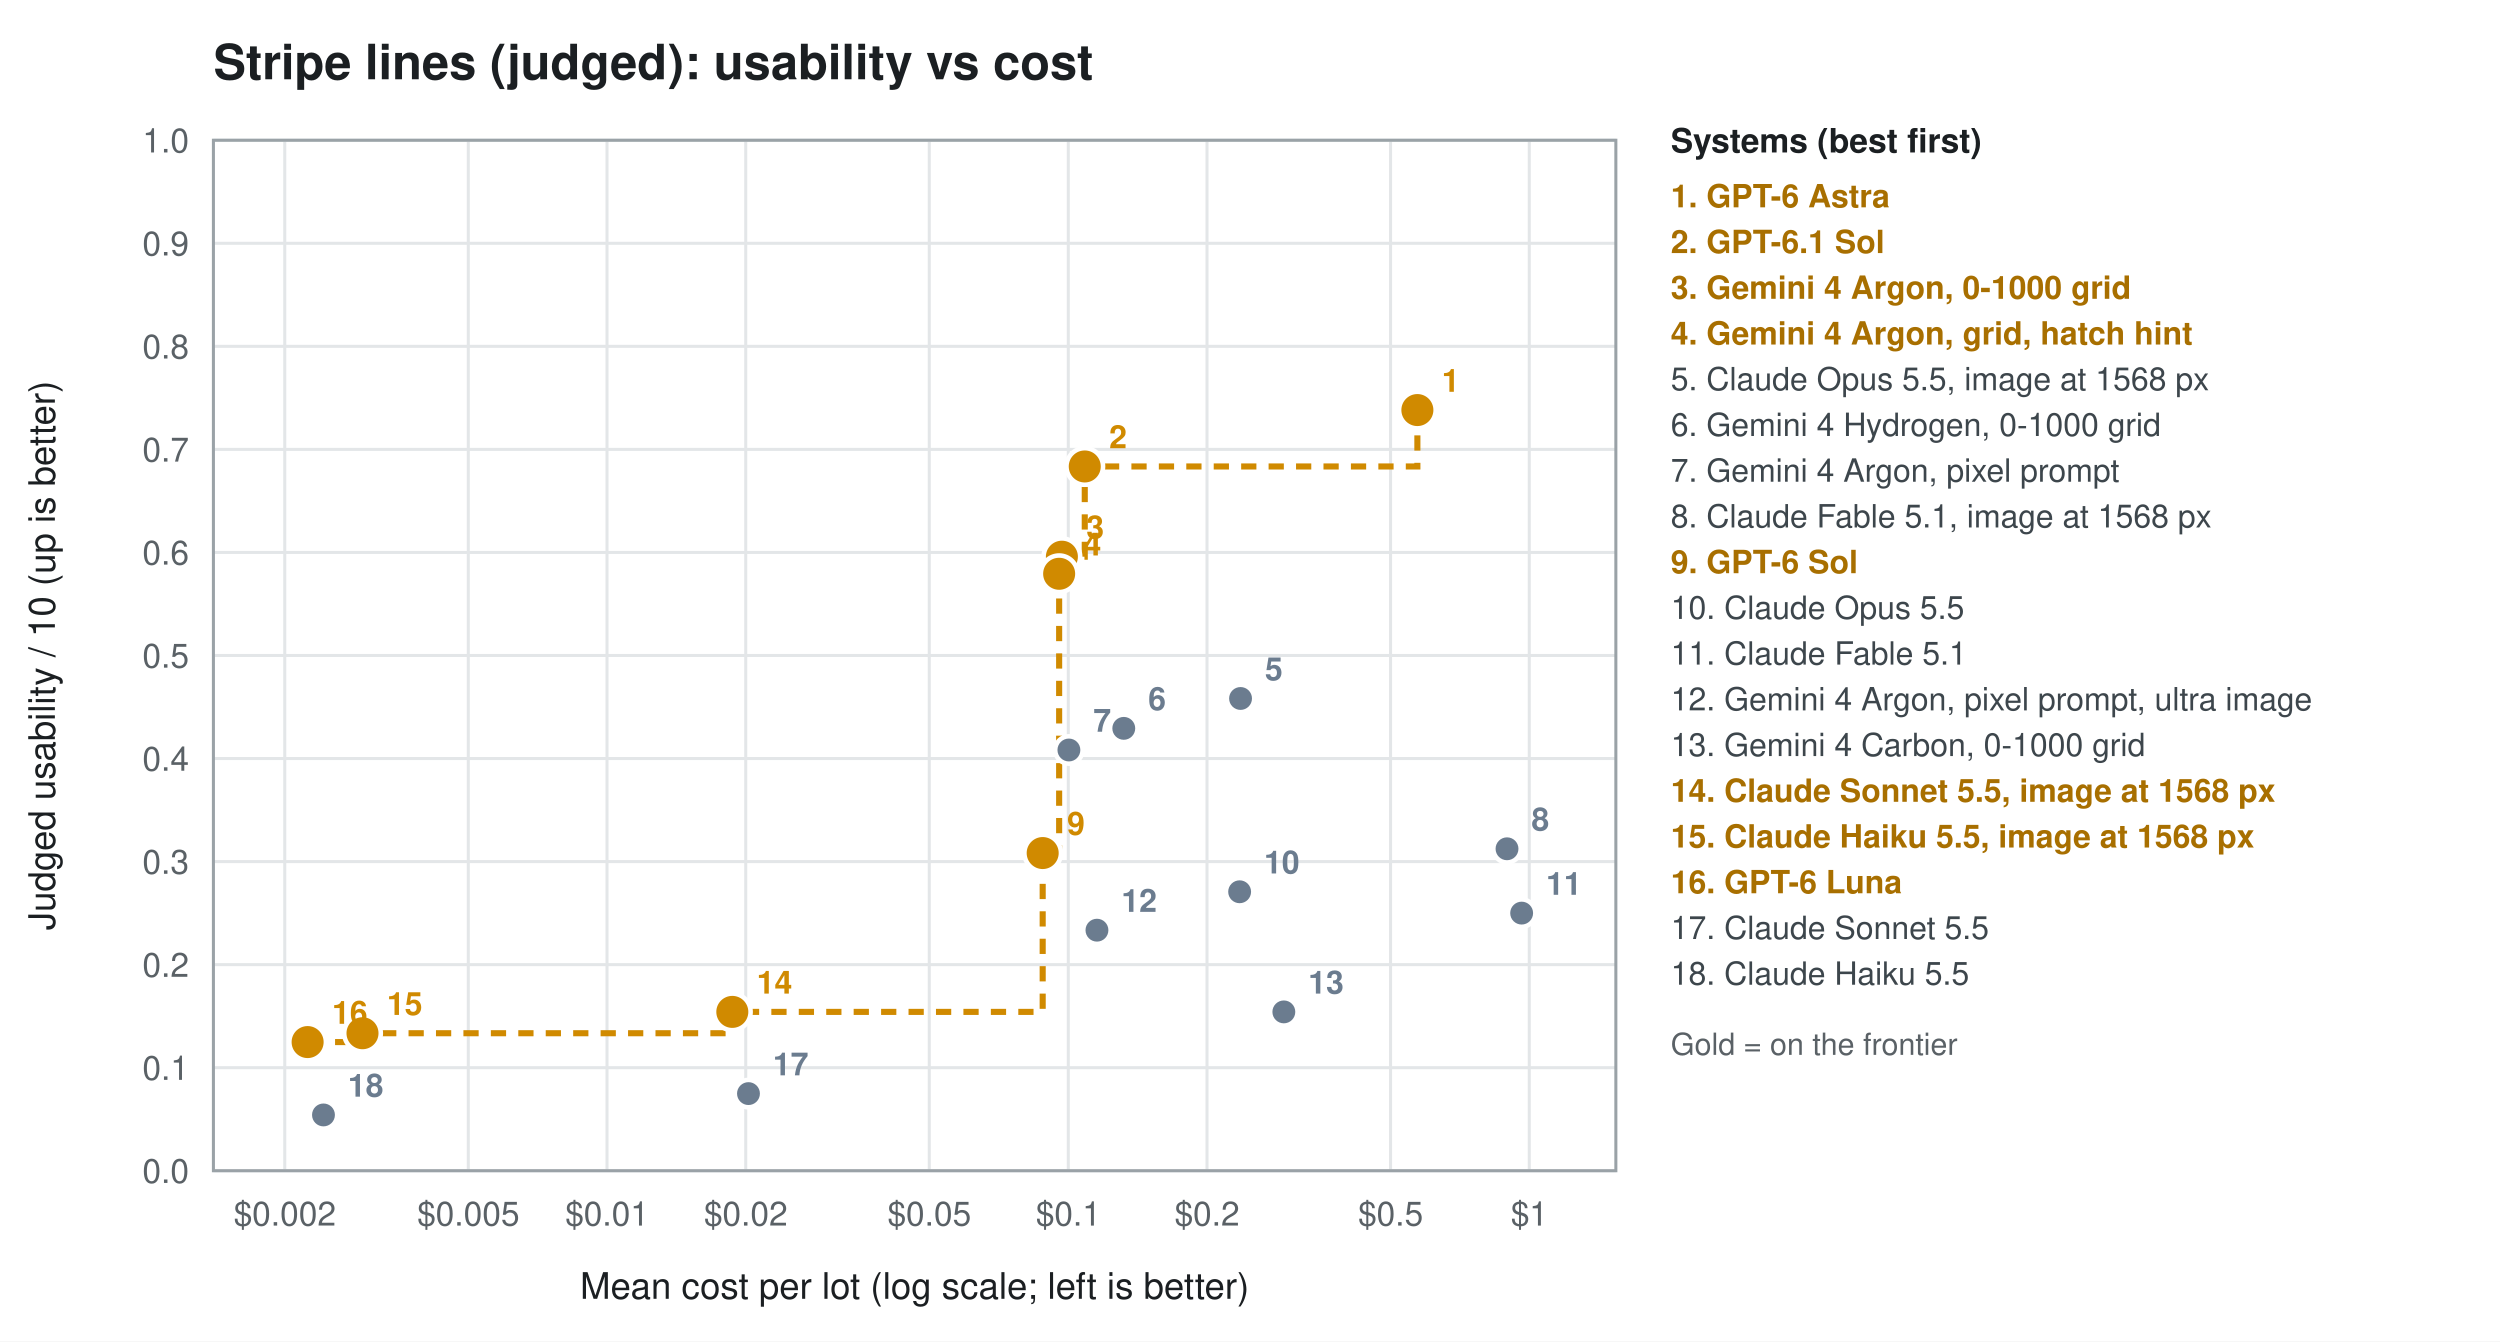
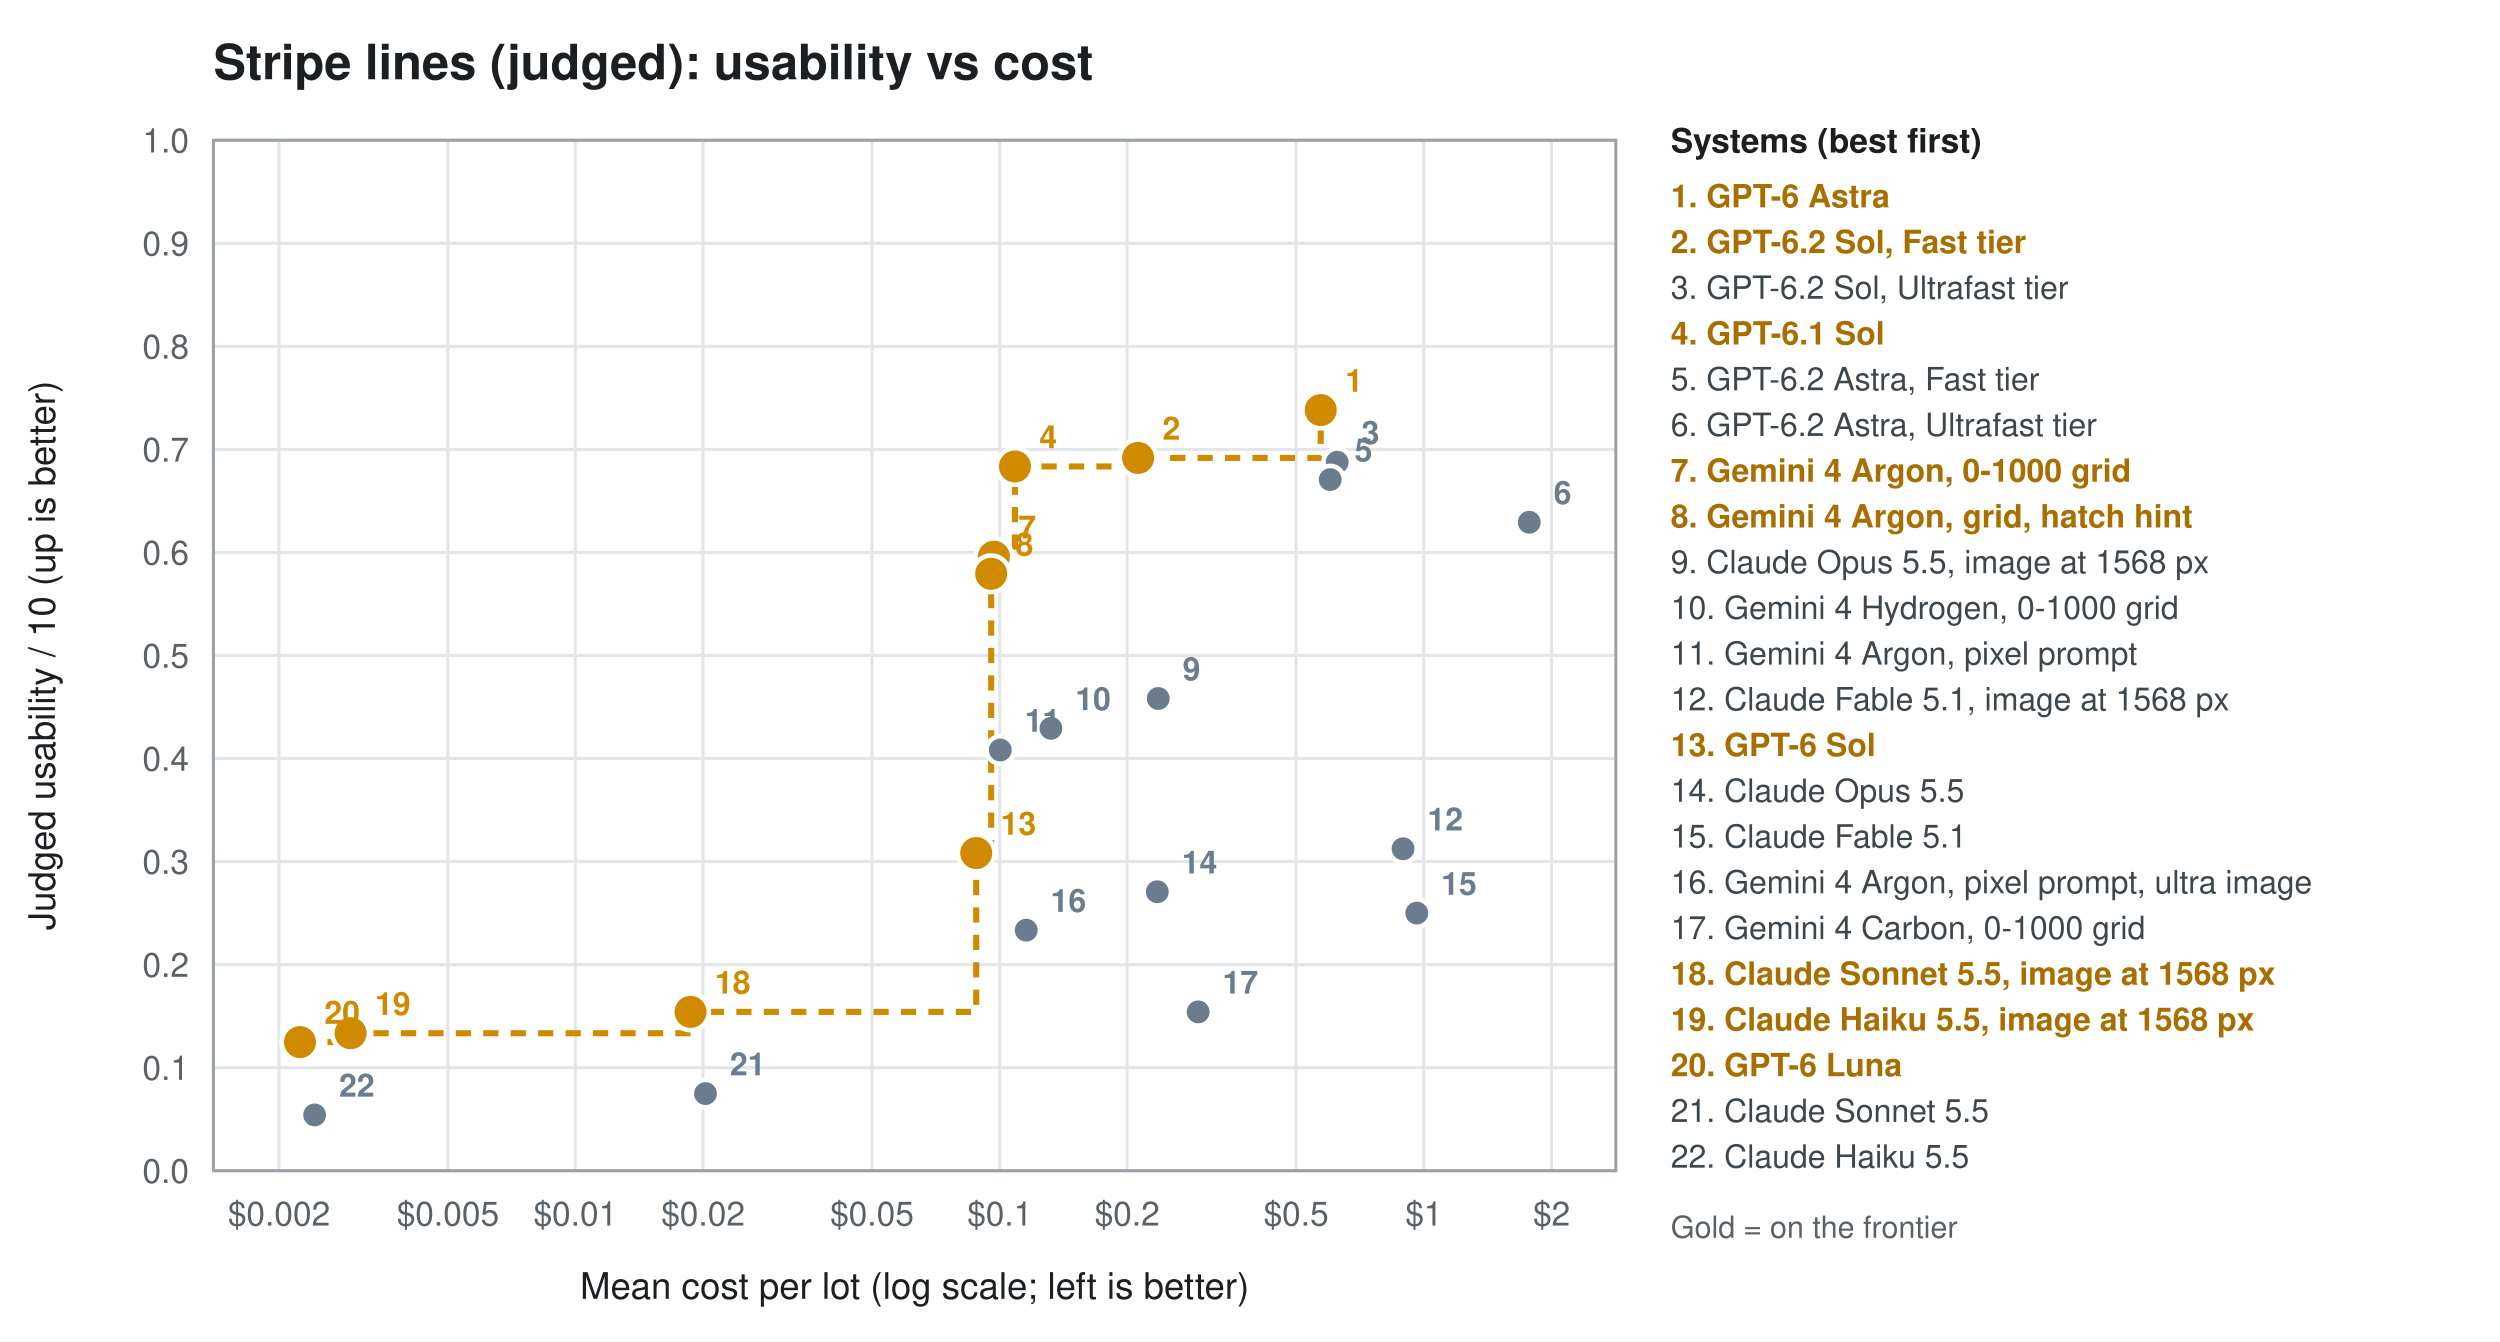
<svg xmlns="http://www.w3.org/2000/svg" viewBox="0 0 820 440" font-family="Helvetica, Arial, sans-serif">
  <rect width="820" height="440" fill="#ffffff" />
  <text x="70" y="26" font-size="16" font-weight="700" fill="#1b1f22">Stripe lines (judged): usability vs cost</text>
-   <line x1="93.4" y1="46" x2="93.4" y2="384" stroke="#e3e6e8" />
-   <text x="93.4" y="402" font-size="11" text-anchor="middle" fill="#5a6166">$0.002</text>
-   <line x1="153.6" y1="46" x2="153.6" y2="384" stroke="#e3e6e8" />
-   <text x="153.6" y="402" font-size="11" text-anchor="middle" fill="#5a6166">$0.005</text>
-   <line x1="199.1" y1="46" x2="199.1" y2="384" stroke="#e3e6e8" />
-   <text x="199.1" y="402" font-size="11" text-anchor="middle" fill="#5a6166">$0.01</text>
-   <line x1="244.6" y1="46" x2="244.6" y2="384" stroke="#e3e6e8" />
-   <text x="244.6" y="402" font-size="11" text-anchor="middle" fill="#5a6166">$0.02</text>
-   <line x1="304.8" y1="46" x2="304.8" y2="384" stroke="#e3e6e8" />
-   <text x="304.8" y="402" font-size="11" text-anchor="middle" fill="#5a6166">$0.05</text>
-   <line x1="350.4" y1="46" x2="350.4" y2="384" stroke="#e3e6e8" />
-   <text x="350.4" y="402" font-size="11" text-anchor="middle" fill="#5a6166">$0.1</text>
-   <line x1="395.9" y1="46" x2="395.9" y2="384" stroke="#e3e6e8" />
-   <text x="395.9" y="402" font-size="11" text-anchor="middle" fill="#5a6166">$0.2</text>
-   <line x1="456.1" y1="46" x2="456.1" y2="384" stroke="#e3e6e8" />
-   <text x="456.1" y="402" font-size="11" text-anchor="middle" fill="#5a6166">$0.5</text>
-   <line x1="501.6" y1="46" x2="501.6" y2="384" stroke="#e3e6e8" />
-   <text x="501.6" y="402" font-size="11" text-anchor="middle" fill="#5a6166">$1</text>
+   <line x1="91.5" y1="46" x2="91.5" y2="384" stroke="#e3e6e8" />
+   <text x="91.5" y="402" font-size="11" text-anchor="middle" fill="#5a6166">$0.002</text>
+   <line x1="146.9" y1="46" x2="146.9" y2="384" stroke="#e3e6e8" />
+   <text x="146.9" y="402" font-size="11" text-anchor="middle" fill="#5a6166">$0.005</text>
+   <line x1="188.7" y1="46" x2="188.7" y2="384" stroke="#e3e6e8" />
+   <text x="188.7" y="402" font-size="11" text-anchor="middle" fill="#5a6166">$0.01</text>
+   <line x1="230.6" y1="46" x2="230.6" y2="384" stroke="#e3e6e8" />
+   <text x="230.6" y="402" font-size="11" text-anchor="middle" fill="#5a6166">$0.02</text>
+   <line x1="286.0" y1="46" x2="286.0" y2="384" stroke="#e3e6e8" />
+   <text x="286.0" y="402" font-size="11" text-anchor="middle" fill="#5a6166">$0.05</text>
+   <line x1="327.9" y1="46" x2="327.9" y2="384" stroke="#e3e6e8" />
+   <text x="327.9" y="402" font-size="11" text-anchor="middle" fill="#5a6166">$0.1</text>
+   <line x1="369.7" y1="46" x2="369.7" y2="384" stroke="#e3e6e8" />
+   <text x="369.7" y="402" font-size="11" text-anchor="middle" fill="#5a6166">$0.2</text>
+   <line x1="425.1" y1="46" x2="425.1" y2="384" stroke="#e3e6e8" />
+   <text x="425.1" y="402" font-size="11" text-anchor="middle" fill="#5a6166">$0.5</text>
+   <line x1="467.0" y1="46" x2="467.0" y2="384" stroke="#e3e6e8" />
+   <text x="467.0" y="402" font-size="11" text-anchor="middle" fill="#5a6166">$1</text>
+   <line x1="508.9" y1="46" x2="508.9" y2="384" stroke="#e3e6e8" />
+   <text x="508.9" y="402" font-size="11" text-anchor="middle" fill="#5a6166">$2</text>
  <line x1="70" y1="384.0" x2="530" y2="384.0" stroke="#e3e6e8" />
  <text x="62" y="388.0" font-size="11" text-anchor="end" fill="#5a6166">0.0</text>
  <line x1="70" y1="350.2" x2="530" y2="350.2" stroke="#e3e6e8" />
  <text x="62" y="354.2" font-size="11" text-anchor="end" fill="#5a6166">0.1</text>
  <line x1="70" y1="316.4" x2="530" y2="316.4" stroke="#e3e6e8" />
  <text x="62" y="320.4" font-size="11" text-anchor="end" fill="#5a6166">0.2</text>
  <line x1="70" y1="282.6" x2="530" y2="282.6" stroke="#e3e6e8" />
  <text x="62" y="286.6" font-size="11" text-anchor="end" fill="#5a6166">0.3</text>
  <line x1="70" y1="248.8" x2="530" y2="248.8" stroke="#e3e6e8" />
  <text x="62" y="252.8" font-size="11" text-anchor="end" fill="#5a6166">0.4</text>
  <line x1="70" y1="215.0" x2="530" y2="215.0" stroke="#e3e6e8" />
  <text x="62" y="219.0" font-size="11" text-anchor="end" fill="#5a6166">0.5</text>
  <line x1="70" y1="181.2" x2="530" y2="181.2" stroke="#e3e6e8" />
  <text x="62" y="185.2" font-size="11" text-anchor="end" fill="#5a6166">0.6</text>
  <line x1="70" y1="147.4" x2="530" y2="147.4" stroke="#e3e6e8" />
  <text x="62" y="151.4" font-size="11" text-anchor="end" fill="#5a6166">0.7</text>
  <line x1="70" y1="113.6" x2="530" y2="113.6" stroke="#e3e6e8" />
  <text x="62" y="117.6" font-size="11" text-anchor="end" fill="#5a6166">0.8</text>
  <line x1="70" y1="79.8" x2="530" y2="79.8" stroke="#e3e6e8" />
  <text x="62" y="83.8" font-size="11" text-anchor="end" fill="#5a6166">0.9</text>
  <line x1="70" y1="46.0" x2="530" y2="46.0" stroke="#e3e6e8" />
  <text x="62" y="50.0" font-size="11" text-anchor="end" fill="#5a6166">1.0</text>
  <rect x="70" y="46" width="460" height="338" fill="none" stroke="#9aa2a7" />
  <text x="300.0" y="426" font-size="12" text-anchor="middle" fill="#1b1f22">Mean cost per lot (log scale; left is better)</text>
  <text transform="translate(18 215.0) rotate(-90)" font-size="12" text-anchor="middle" fill="#1b1f22">Judged usability / 10 (up is better)</text>
-   <path d="M100.9,341.8 L118.9,341.8 L118.9,338.9 L240.2,338.9 L240.2,331.9 L342.0,331.9 L342.0,279.8 L347.4,279.8 L347.4,188.2 L348.3,188.2 L348.3,182.6 L355.8,182.6 L355.8,153.0 L464.9,153.0 L464.9,134.5" fill="none" stroke="#d08a00" stroke-width="2" stroke-dasharray="5 4" />
-   <circle cx="464.9" cy="134.5" r="6" fill="#d08a00" stroke="#ffffff" stroke-width="1.5" />
-   <text x="472.9" y="128.5" font-size="10.5" font-weight="700" fill="#d08a00">1</text>
-   <circle cx="355.8" cy="153.0" r="6" fill="#d08a00" stroke="#ffffff" stroke-width="1.5" />
-   <text x="363.8" y="147.0" font-size="10.5" font-weight="700" fill="#d08a00">2</text>
-   <circle cx="348.3" cy="182.6" r="6" fill="#d08a00" stroke="#ffffff" stroke-width="1.5" />
-   <text x="356.3" y="176.6" font-size="10.5" font-weight="700" fill="#d08a00">3</text>
-   <circle cx="347.4" cy="188.2" r="6" fill="#d08a00" stroke="#ffffff" stroke-width="1.5" />
-   <text x="355.4" y="182.2" font-size="10.5" font-weight="700" fill="#d08a00">4</text>
-   <circle cx="406.9" cy="229.1" r="4.5" fill="#6b7c8f" stroke="#ffffff" stroke-width="1.5" />
-   <text x="414.9" y="223.1" font-size="10.5" font-weight="700" fill="#6b7c8f">5</text>
-   <circle cx="368.6" cy="238.9" r="4.5" fill="#6b7c8f" stroke="#ffffff" stroke-width="1.5" />
-   <text x="376.6" y="232.9" font-size="10.5" font-weight="700" fill="#6b7c8f">6</text>
-   <circle cx="350.6" cy="246.0" r="4.5" fill="#6b7c8f" stroke="#ffffff" stroke-width="1.5" />
-   <text x="358.6" y="240.0" font-size="10.5" font-weight="700" fill="#6b7c8f">7</text>
-   <circle cx="494.3" cy="278.4" r="4.5" fill="#6b7c8f" stroke="#ffffff" stroke-width="1.5" />
-   <text x="502.3" y="272.4" font-size="10.5" font-weight="700" fill="#6b7c8f">8</text>
-   <circle cx="342.0" cy="279.8" r="6" fill="#d08a00" stroke="#ffffff" stroke-width="1.5" />
-   <text x="350.0" y="273.8" font-size="10.5" font-weight="700" fill="#d08a00">9</text>
-   <circle cx="406.6" cy="292.5" r="4.5" fill="#6b7c8f" stroke="#ffffff" stroke-width="1.5" />
-   <text x="414.6" y="286.5" font-size="10.5" font-weight="700" fill="#6b7c8f">10</text>
-   <circle cx="499.1" cy="299.5" r="4.5" fill="#6b7c8f" stroke="#ffffff" stroke-width="1.5" />
-   <text x="507.1" y="293.5" font-size="10.5" font-weight="700" fill="#6b7c8f">11</text>
-   <circle cx="359.8" cy="305.1" r="4.5" fill="#6b7c8f" stroke="#ffffff" stroke-width="1.5" />
-   <text x="367.8" y="299.1" font-size="10.5" font-weight="700" fill="#6b7c8f">12</text>
-   <circle cx="421.1" cy="331.9" r="4.5" fill="#6b7c8f" stroke="#ffffff" stroke-width="1.5" />
-   <text x="429.1" y="325.9" font-size="10.5" font-weight="700" fill="#6b7c8f">13</text>
-   <circle cx="240.2" cy="331.9" r="6" fill="#d08a00" stroke="#ffffff" stroke-width="1.5" />
-   <text x="248.2" y="325.9" font-size="10.5" font-weight="700" fill="#d08a00">14</text>
-   <circle cx="118.9" cy="338.9" r="6" fill="#d08a00" stroke="#ffffff" stroke-width="1.5" />
-   <text x="126.9" y="332.9" font-size="10.5" font-weight="700" fill="#d08a00">15</text>
-   <circle cx="100.9" cy="341.8" r="6" fill="#d08a00" stroke="#ffffff" stroke-width="1.5" />
-   <text x="108.9" y="335.8" font-size="10.5" font-weight="700" fill="#d08a00">16</text>
-   <circle cx="245.5" cy="358.7" r="4.5" fill="#6b7c8f" stroke="#ffffff" stroke-width="1.5" />
-   <text x="253.5" y="352.7" font-size="10.5" font-weight="700" fill="#6b7c8f">17</text>
-   <circle cx="106.1" cy="365.7" r="4.5" fill="#6b7c8f" stroke="#ffffff" stroke-width="1.5" />
-   <text x="114.1" y="359.7" font-size="10.5" font-weight="700" fill="#6b7c8f">18</text>
+   <path d="M98.4,341.8 L115.0,341.8 L115.0,338.9 L226.5,338.9 L226.5,331.9 L320.2,331.9 L320.2,279.8 L325.1,279.8 L325.1,188.2 L326.0,188.2 L326.0,182.6 L332.9,182.6 L332.9,153.0 L373.3,153.0 L373.3,150.2 L433.2,150.2 L433.2,134.5" fill="none" stroke="#d08a00" stroke-width="2" stroke-dasharray="5 4" />
+   <circle cx="433.2" cy="134.5" r="6" fill="#d08a00" stroke="#ffffff" stroke-width="1.5" />
+   <text x="441.2" y="128.5" font-size="10.5" font-weight="700" fill="#d08a00">1</text>
+   <circle cx="373.3" cy="150.2" r="6" fill="#d08a00" stroke="#ffffff" stroke-width="1.5" />
+   <text x="381.3" y="144.2" font-size="10.5" font-weight="700" fill="#d08a00">2</text>
+   <circle cx="438.6" cy="151.6" r="4.5" fill="#6b7c8f" stroke="#ffffff" stroke-width="1.5" />
+   <text x="446.6" y="145.6" font-size="10.5" font-weight="700" fill="#6b7c8f">3</text>
+   <circle cx="332.9" cy="153.0" r="6" fill="#d08a00" stroke="#ffffff" stroke-width="1.5" />
+   <text x="340.9" y="147.0" font-size="10.5" font-weight="700" fill="#d08a00">4</text>
+   <circle cx="436.3" cy="157.3" r="4.5" fill="#6b7c8f" stroke="#ffffff" stroke-width="1.5" />
+   <text x="444.3" y="151.3" font-size="10.5" font-weight="700" fill="#6b7c8f">5</text>
+   <circle cx="501.6" cy="171.3" r="4.5" fill="#6b7c8f" stroke="#ffffff" stroke-width="1.5" />
+   <text x="509.6" y="165.3" font-size="10.5" font-weight="700" fill="#6b7c8f">6</text>
+   <circle cx="326.0" cy="182.6" r="6" fill="#d08a00" stroke="#ffffff" stroke-width="1.5" />
+   <text x="334.0" y="176.6" font-size="10.5" font-weight="700" fill="#d08a00">7</text>
+   <circle cx="325.1" cy="188.2" r="6" fill="#d08a00" stroke="#ffffff" stroke-width="1.5" />
+   <text x="333.1" y="182.2" font-size="10.5" font-weight="700" fill="#d08a00">8</text>
+   <circle cx="379.9" cy="229.1" r="4.5" fill="#6b7c8f" stroke="#ffffff" stroke-width="1.5" />
+   <text x="387.9" y="223.1" font-size="10.5" font-weight="700" fill="#6b7c8f">9</text>
+   <circle cx="344.7" cy="238.9" r="4.5" fill="#6b7c8f" stroke="#ffffff" stroke-width="1.5" />
+   <text x="352.7" y="232.9" font-size="10.5" font-weight="700" fill="#6b7c8f">10</text>
+   <circle cx="328.1" cy="246.0" r="4.5" fill="#6b7c8f" stroke="#ffffff" stroke-width="1.5" />
+   <text x="336.1" y="240.0" font-size="10.5" font-weight="700" fill="#6b7c8f">11</text>
+   <circle cx="460.2" cy="278.4" r="4.5" fill="#6b7c8f" stroke="#ffffff" stroke-width="1.5" />
+   <text x="468.2" y="272.4" font-size="10.5" font-weight="700" fill="#6b7c8f">12</text>
+   <circle cx="320.2" cy="279.8" r="6" fill="#d08a00" stroke="#ffffff" stroke-width="1.5" />
+   <text x="328.2" y="273.8" font-size="10.5" font-weight="700" fill="#d08a00">13</text>
+   <circle cx="379.6" cy="292.5" r="4.5" fill="#6b7c8f" stroke="#ffffff" stroke-width="1.5" />
+   <text x="387.6" y="286.5" font-size="10.5" font-weight="700" fill="#6b7c8f">14</text>
+   <circle cx="464.7" cy="299.5" r="4.5" fill="#6b7c8f" stroke="#ffffff" stroke-width="1.5" />
+   <text x="472.7" y="293.5" font-size="10.5" font-weight="700" fill="#6b7c8f">15</text>
+   <circle cx="336.6" cy="305.1" r="4.5" fill="#6b7c8f" stroke="#ffffff" stroke-width="1.5" />
+   <text x="344.6" y="299.1" font-size="10.5" font-weight="700" fill="#6b7c8f">16</text>
+   <circle cx="393.0" cy="331.9" r="4.5" fill="#6b7c8f" stroke="#ffffff" stroke-width="1.5" />
+   <text x="401.0" y="325.9" font-size="10.5" font-weight="700" fill="#6b7c8f">17</text>
+   <circle cx="226.5" cy="331.9" r="6" fill="#d08a00" stroke="#ffffff" stroke-width="1.5" />
+   <text x="234.5" y="325.9" font-size="10.5" font-weight="700" fill="#d08a00">18</text>
+   <circle cx="115.0" cy="338.9" r="6" fill="#d08a00" stroke="#ffffff" stroke-width="1.5" />
+   <text x="123.0" y="332.9" font-size="10.5" font-weight="700" fill="#d08a00">19</text>
+   <circle cx="98.4" cy="341.8" r="6" fill="#d08a00" stroke="#ffffff" stroke-width="1.5" />
+   <text x="106.4" y="335.8" font-size="10.5" font-weight="700" fill="#d08a00">20</text>
+   <circle cx="231.4" cy="358.7" r="4.5" fill="#6b7c8f" stroke="#ffffff" stroke-width="1.5" />
+   <text x="239.4" y="352.7" font-size="10.5" font-weight="700" fill="#6b7c8f">21</text>
+   <circle cx="103.2" cy="365.7" r="4.5" fill="#6b7c8f" stroke="#ffffff" stroke-width="1.5" />
+   <text x="111.2" y="359.7" font-size="10.5" font-weight="700" fill="#6b7c8f">22</text>
  <text x="548" y="50" font-size="11" font-weight="700" fill="#1b1f22">Systems (best first)</text>
  <text x="548" y="68" font-size="10.5" fill="#a86f00" font-weight="700">1. GPT-6 Astra</text>
-   <text x="548" y="83" font-size="10.5" fill="#a86f00" font-weight="700">2. GPT-6.1 Sol</text>
-   <text x="548" y="98" font-size="10.5" fill="#a86f00" font-weight="700">3. Gemini 4 Argon, 0-1000 grid</text>
-   <text x="548" y="113" font-size="10.5" fill="#a86f00" font-weight="700">4. Gemini 4 Argon, grid, hatch hint</text>
-   <text x="548" y="128" font-size="10.5" fill="#3d464c" font-weight="400">5. Claude Opus 5.5, image at 1568 px</text>
-   <text x="548" y="143" font-size="10.5" fill="#3d464c" font-weight="400">6. Gemini 4 Hydrogen, 0-1000 grid</text>
-   <text x="548" y="158" font-size="10.5" fill="#3d464c" font-weight="400">7. Gemini 4 Argon, pixel prompt</text>
-   <text x="548" y="173" font-size="10.5" fill="#3d464c" font-weight="400">8. Claude Fable 5.1, image at 1568 px</text>
-   <text x="548" y="188" font-size="10.5" fill="#a86f00" font-weight="700">9. GPT-6 Sol</text>
-   <text x="548" y="203" font-size="10.5" fill="#3d464c" font-weight="400">10. Claude Opus 5.5</text>
-   <text x="548" y="218" font-size="10.5" fill="#3d464c" font-weight="400">11. Claude Fable 5.1</text>
-   <text x="548" y="233" font-size="10.5" fill="#3d464c" font-weight="400">12. Gemini 4 Argon, pixel prompt, ultra image</text>
-   <text x="548" y="248" font-size="10.5" fill="#3d464c" font-weight="400">13. Gemini 4 Carbon, 0-1000 grid</text>
-   <text x="548" y="263" font-size="10.5" fill="#a86f00" font-weight="700">14. Claude Sonnet 5.5, image at 1568 px</text>
-   <text x="548" y="278" font-size="10.5" fill="#a86f00" font-weight="700">15. Claude Haiku 5.5, image at 1568 px</text>
-   <text x="548" y="293" font-size="10.5" fill="#a86f00" font-weight="700">16. GPT-6 Luna</text>
-   <text x="548" y="308" font-size="10.5" fill="#3d464c" font-weight="400">17. Claude Sonnet 5.5</text>
-   <text x="548" y="323" font-size="10.5" fill="#3d464c" font-weight="400">18. Claude Haiku 5.5</text>
-   <text x="548" y="346" font-size="10" fill="#5a6166">Gold = on the frontier</text>
+   <text x="548" y="83" font-size="10.5" fill="#a86f00" font-weight="700">2. GPT-6.2 Sol, Fast tier</text>
+   <text x="548" y="98" font-size="10.5" fill="#3d464c" font-weight="400">3. GPT-6.2 Sol, Ultrafast tier</text>
+   <text x="548" y="113" font-size="10.5" fill="#a86f00" font-weight="700">4. GPT-6.1 Sol</text>
+   <text x="548" y="128" font-size="10.5" fill="#3d464c" font-weight="400">5. GPT-6.2 Astra, Fast tier</text>
+   <text x="548" y="143" font-size="10.5" fill="#3d464c" font-weight="400">6. GPT-6.2 Astra, Ultrafast tier</text>
+   <text x="548" y="158" font-size="10.5" fill="#a86f00" font-weight="700">7. Gemini 4 Argon, 0-1000 grid</text>
+   <text x="548" y="173" font-size="10.5" fill="#a86f00" font-weight="700">8. Gemini 4 Argon, grid, hatch hint</text>
+   <text x="548" y="188" font-size="10.5" fill="#3d464c" font-weight="400">9. Claude Opus 5.5, image at 1568 px</text>
+   <text x="548" y="203" font-size="10.5" fill="#3d464c" font-weight="400">10. Gemini 4 Hydrogen, 0-1000 grid</text>
+   <text x="548" y="218" font-size="10.5" fill="#3d464c" font-weight="400">11. Gemini 4 Argon, pixel prompt</text>
+   <text x="548" y="233" font-size="10.5" fill="#3d464c" font-weight="400">12. Claude Fable 5.1, image at 1568 px</text>
+   <text x="548" y="248" font-size="10.5" fill="#a86f00" font-weight="700">13. GPT-6 Sol</text>
+   <text x="548" y="263" font-size="10.5" fill="#3d464c" font-weight="400">14. Claude Opus 5.5</text>
+   <text x="548" y="278" font-size="10.5" fill="#3d464c" font-weight="400">15. Claude Fable 5.1</text>
+   <text x="548" y="293" font-size="10.5" fill="#3d464c" font-weight="400">16. Gemini 4 Argon, pixel prompt, ultra image</text>
+   <text x="548" y="308" font-size="10.5" fill="#3d464c" font-weight="400">17. Gemini 4 Carbon, 0-1000 grid</text>
+   <text x="548" y="323" font-size="10.5" fill="#a86f00" font-weight="700">18. Claude Sonnet 5.5, image at 1568 px</text>
+   <text x="548" y="338" font-size="10.5" fill="#a86f00" font-weight="700">19. Claude Haiku 5.5, image at 1568 px</text>
+   <text x="548" y="353" font-size="10.5" fill="#a86f00" font-weight="700">20. GPT-6 Luna</text>
+   <text x="548" y="368" font-size="10.5" fill="#3d464c" font-weight="400">21. Claude Sonnet 5.5</text>
+   <text x="548" y="383" font-size="10.5" fill="#3d464c" font-weight="400">22. Claude Haiku 5.5</text>
+   <text x="548" y="406" font-size="10" fill="#5a6166">Gold = on the frontier</text>
</svg>
